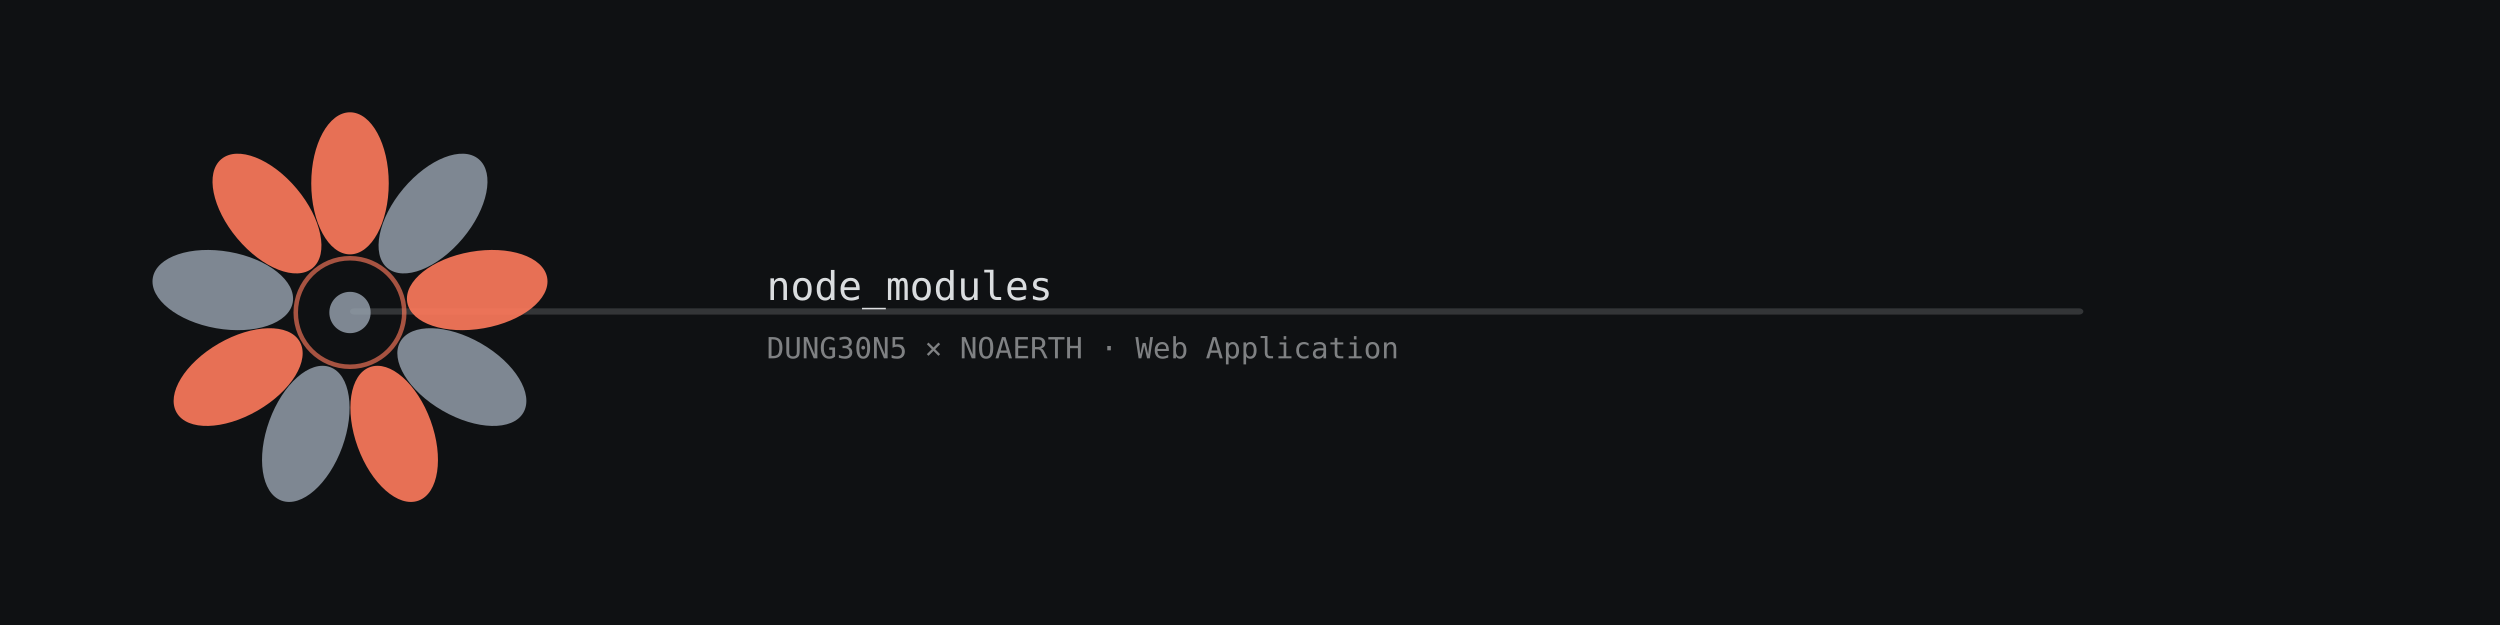
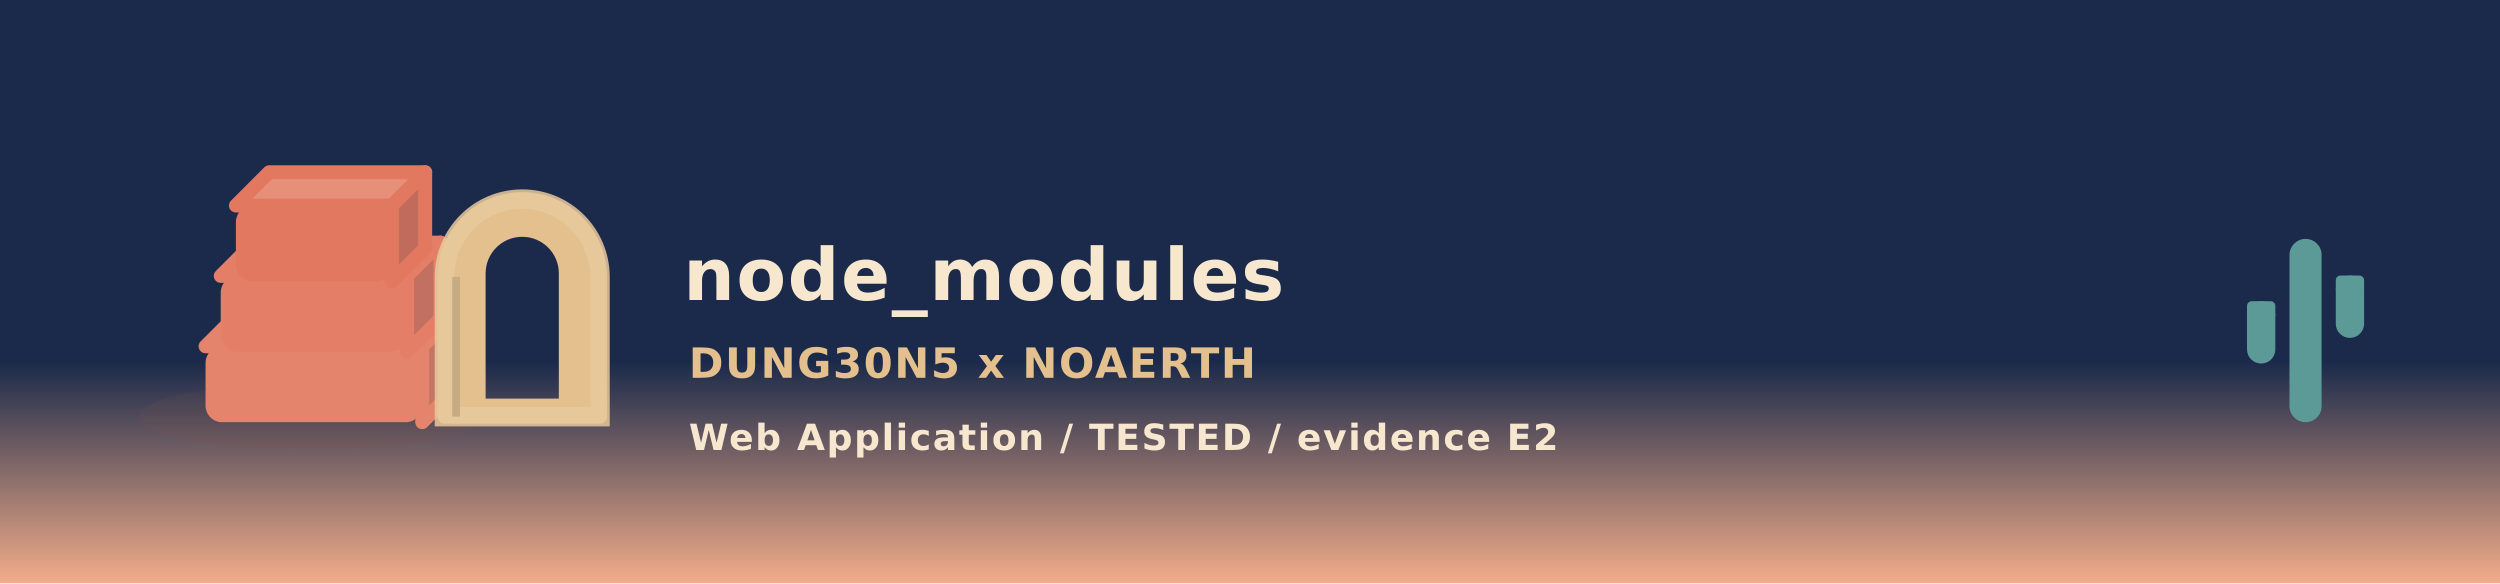
- <svg xmlns="http://www.w3.org/2000/svg" viewBox="0 0 1200 300" width="1200" height="300" role="img" aria-label="node_modules identity object">
-   <rect width="1200" height="300" fill="#0f1113" />
-   <defs>
-     <linearGradient id="gft" x1="0" y1="0" x2="1" y2="1">
-       <stop offset="0%" stop-color="#ff7a5c" />
-       <stop offset="100%" stop-color="#9aa5b1" />
-     </linearGradient>
-   </defs>
-   <rect x="168.00" y="148.00" width="832.00" height="3.00" rx="2.00" fill="rgba(241,243,245,0.160)" opacity="1.00" />
-   <g>
-     <ellipse cx="168.00" cy="88.00" rx="18.60" ry="34.10" fill="rgba(255,122,92,0.900)" opacity="1.00" transform="rotate(0.0 168.00 88.00)" />
-     <ellipse cx="207.85" cy="102.51" rx="18.60" ry="34.10" fill="rgba(154,165,177,0.800)" opacity="1.00" transform="rotate(40.0 207.85 102.51)" />
-     <ellipse cx="229.06" cy="139.23" rx="18.60" ry="34.10" fill="rgba(255,122,92,0.900)" opacity="1.00" transform="rotate(80.0 229.06 139.23)" />
-     <ellipse cx="221.69" cy="181.00" rx="18.60" ry="34.10" fill="rgba(154,165,177,0.800)" opacity="1.00" transform="rotate(120.0 221.69 181.00)" />
-     <ellipse cx="189.21" cy="208.26" rx="18.60" ry="34.10" fill="rgba(255,122,92,0.900)" opacity="1.00" transform="rotate(160.0 189.21 208.26)" />
-     <ellipse cx="146.79" cy="208.26" rx="18.60" ry="34.10" fill="rgba(154,165,177,0.800)" opacity="1.00" transform="rotate(200.0 146.79 208.26)" />
-     <ellipse cx="114.31" cy="181.00" rx="18.60" ry="34.10" fill="rgba(255,122,92,0.900)" opacity="1.00" transform="rotate(240.0 114.31 181.00)" />
-     <ellipse cx="106.94" cy="139.23" rx="18.60" ry="34.10" fill="rgba(154,165,177,0.800)" opacity="1.00" transform="rotate(280.0 106.94 139.23)" />
-     <ellipse cx="128.15" cy="102.51" rx="18.60" ry="34.10" fill="rgba(255,122,92,0.900)" opacity="1.00" transform="rotate(320.0 128.15 102.51)" />
-     <circle cx="168.00" cy="150.00" r="26.04" fill="none" stroke="rgba(255,122,92,0.900)" stroke-width="2.17" opacity="0.70" />
-     <circle cx="168.00" cy="150.00" r="9.92" fill="rgba(154,165,177,0.800)" opacity="1.00" />
-   </g>
-   <text x="368" y="144" font-family="ui-monospace,Menlo,monospace" font-size="19" fill="rgba(241,243,245,0.900)">node_modules</text>
-   <text x="368" y="172" font-family="ui-monospace,Menlo,monospace" font-size="14" fill="rgba(241,243,245,0.500)">DUNG30N5 × NOAERTH · Web Application</text>
+ <svg xmlns="http://www.w3.org/2000/svg" width="900" height="210" viewBox="0 0 900 210" role="img" aria-label="node_modules - identity object">
+   <linearGradient id="skyf" x1="0" y1="0" x2="0" y2="1">
+     <stop offset="0" stop-color="#1b2a4a" />
+     <stop offset="0.62" stop-color="#1b2a4a" />
+     <stop offset="1" stop-color="#f3ad8a" />
+   </linearGradient>
+   <rect width="900" height="210" fill="url(#skyf)" />
+   <rect x="0" y="352" width="900" height="-142" fill="#e3c08d" />
+   <rect x="0" y="352" width="900" height="3" fill="#e6c596" />
+   <ellipse cx="112" cy="150" rx="62" ry="12" fill="rgba(138,90,68,0.11)" />
+   <path d="M74,124.67 L152,124.67 L164,112.67 L86,112.67 Z" fill="#e99a82" stroke="#e5846c" stroke-width="5" stroke-linejoin="round" />
+   <path d="M152,124.67 L164,112.67 L164,140 L152,152 Z" fill="#c37566" stroke="#e5846c" stroke-width="5" stroke-linejoin="round" />
+   <rect x="74" y="124.67" width="78" height="27.33" rx="6" fill="#e5846c" />
+   <path d="M79.46,99.33 L146.54,99.33 L158.54,87.33 L91.46,87.33 Z" fill="#e8957d" stroke="#e47e66" stroke-width="5" stroke-linejoin="round" />
+   <path d="M146.54,99.33 L158.54,87.33 L158.54,114.67 L146.54,126.67 Z" fill="#c27061" stroke="#e47e66" stroke-width="5" stroke-linejoin="round" />
+   <rect x="79.46" y="99.33" width="67.08" height="27.33" rx="6" fill="#e47e66" />
+   <path d="M84.92,74 L141.08,74 L153.08,62 L96.92,62 Z" fill="#e79079" stroke="#e37861" stroke-width="5" stroke-linejoin="round" />
+   <path d="M141.08,74 L153.08,62 L153.08,89.33 L141.08,101.33 Z" fill="#c16b5d" stroke="#e37861" stroke-width="5" stroke-linejoin="round" />
+   <rect x="84.92" y="74" width="56.16" height="27.33" rx="6" fill="#e37861" />
+   <path d="M160,150 L160,99.68 A28,28 0 0 1 216,99.68 L216,150 Z M172.32,146 L172.32,98.43 A15.68,15.68 0 0 1 203.68,98.43 L203.68,146 Z" fill="#e3c08d" fill-rule="evenodd" stroke="#e3c08d" stroke-width="5" stroke-linejoin="round" />
+   <path d="M160,150 L160,99.68 A28,28 0 0 1 216,99.68 L216,150 Z" fill="none" stroke="#e8c99d" stroke-width="7" stroke-linecap="round" opacity="0.85" />
+   <rect x="162.8" y="99.68" width="2.8" height="50.32" fill="#c7ab84" />
+   <text x="246" y="108" font-family="Verdana,DejaVu Sans,sans-serif" font-size="26" font-weight="700" letter-spacing="0.6" fill="#f6e7ce" text-anchor="start">node_modules</text>
+   <text x="248" y="136" font-family="Verdana,DejaVu Sans,sans-serif" font-size="15" font-weight="700" letter-spacing="0.6" fill="#e3c08d" text-anchor="start">DUNG30N5 x NOAERTH</text>
+   <text x="248" y="162" font-family="Verdana,DejaVu Sans,sans-serif" font-size="13" font-weight="700" letter-spacing="0.6" fill="#f6e7ce" text-anchor="start">Web Application  /  TESTED  /  evidence E2</text>
+   <rect x="824.22" y="86" width="11.56" height="66" rx="5.78" fill="#5b9a97" />
+   <rect x="808.92" y="108.44" width="10.2" height="22.44" rx="5.1" fill="#5b9a97" />
+   <rect x="808.92" y="108.44" width="10.2" height="6.6" rx="1.7" fill="#5b9a97" />
+   <rect x="840.88" y="99.2" width="10.2" height="22.44" rx="5.1" fill="#5b9a97" />
+   <rect x="840.88" y="99.2" width="10.2" height="6.6" rx="1.7" fill="#5b9a97" />
</svg>
